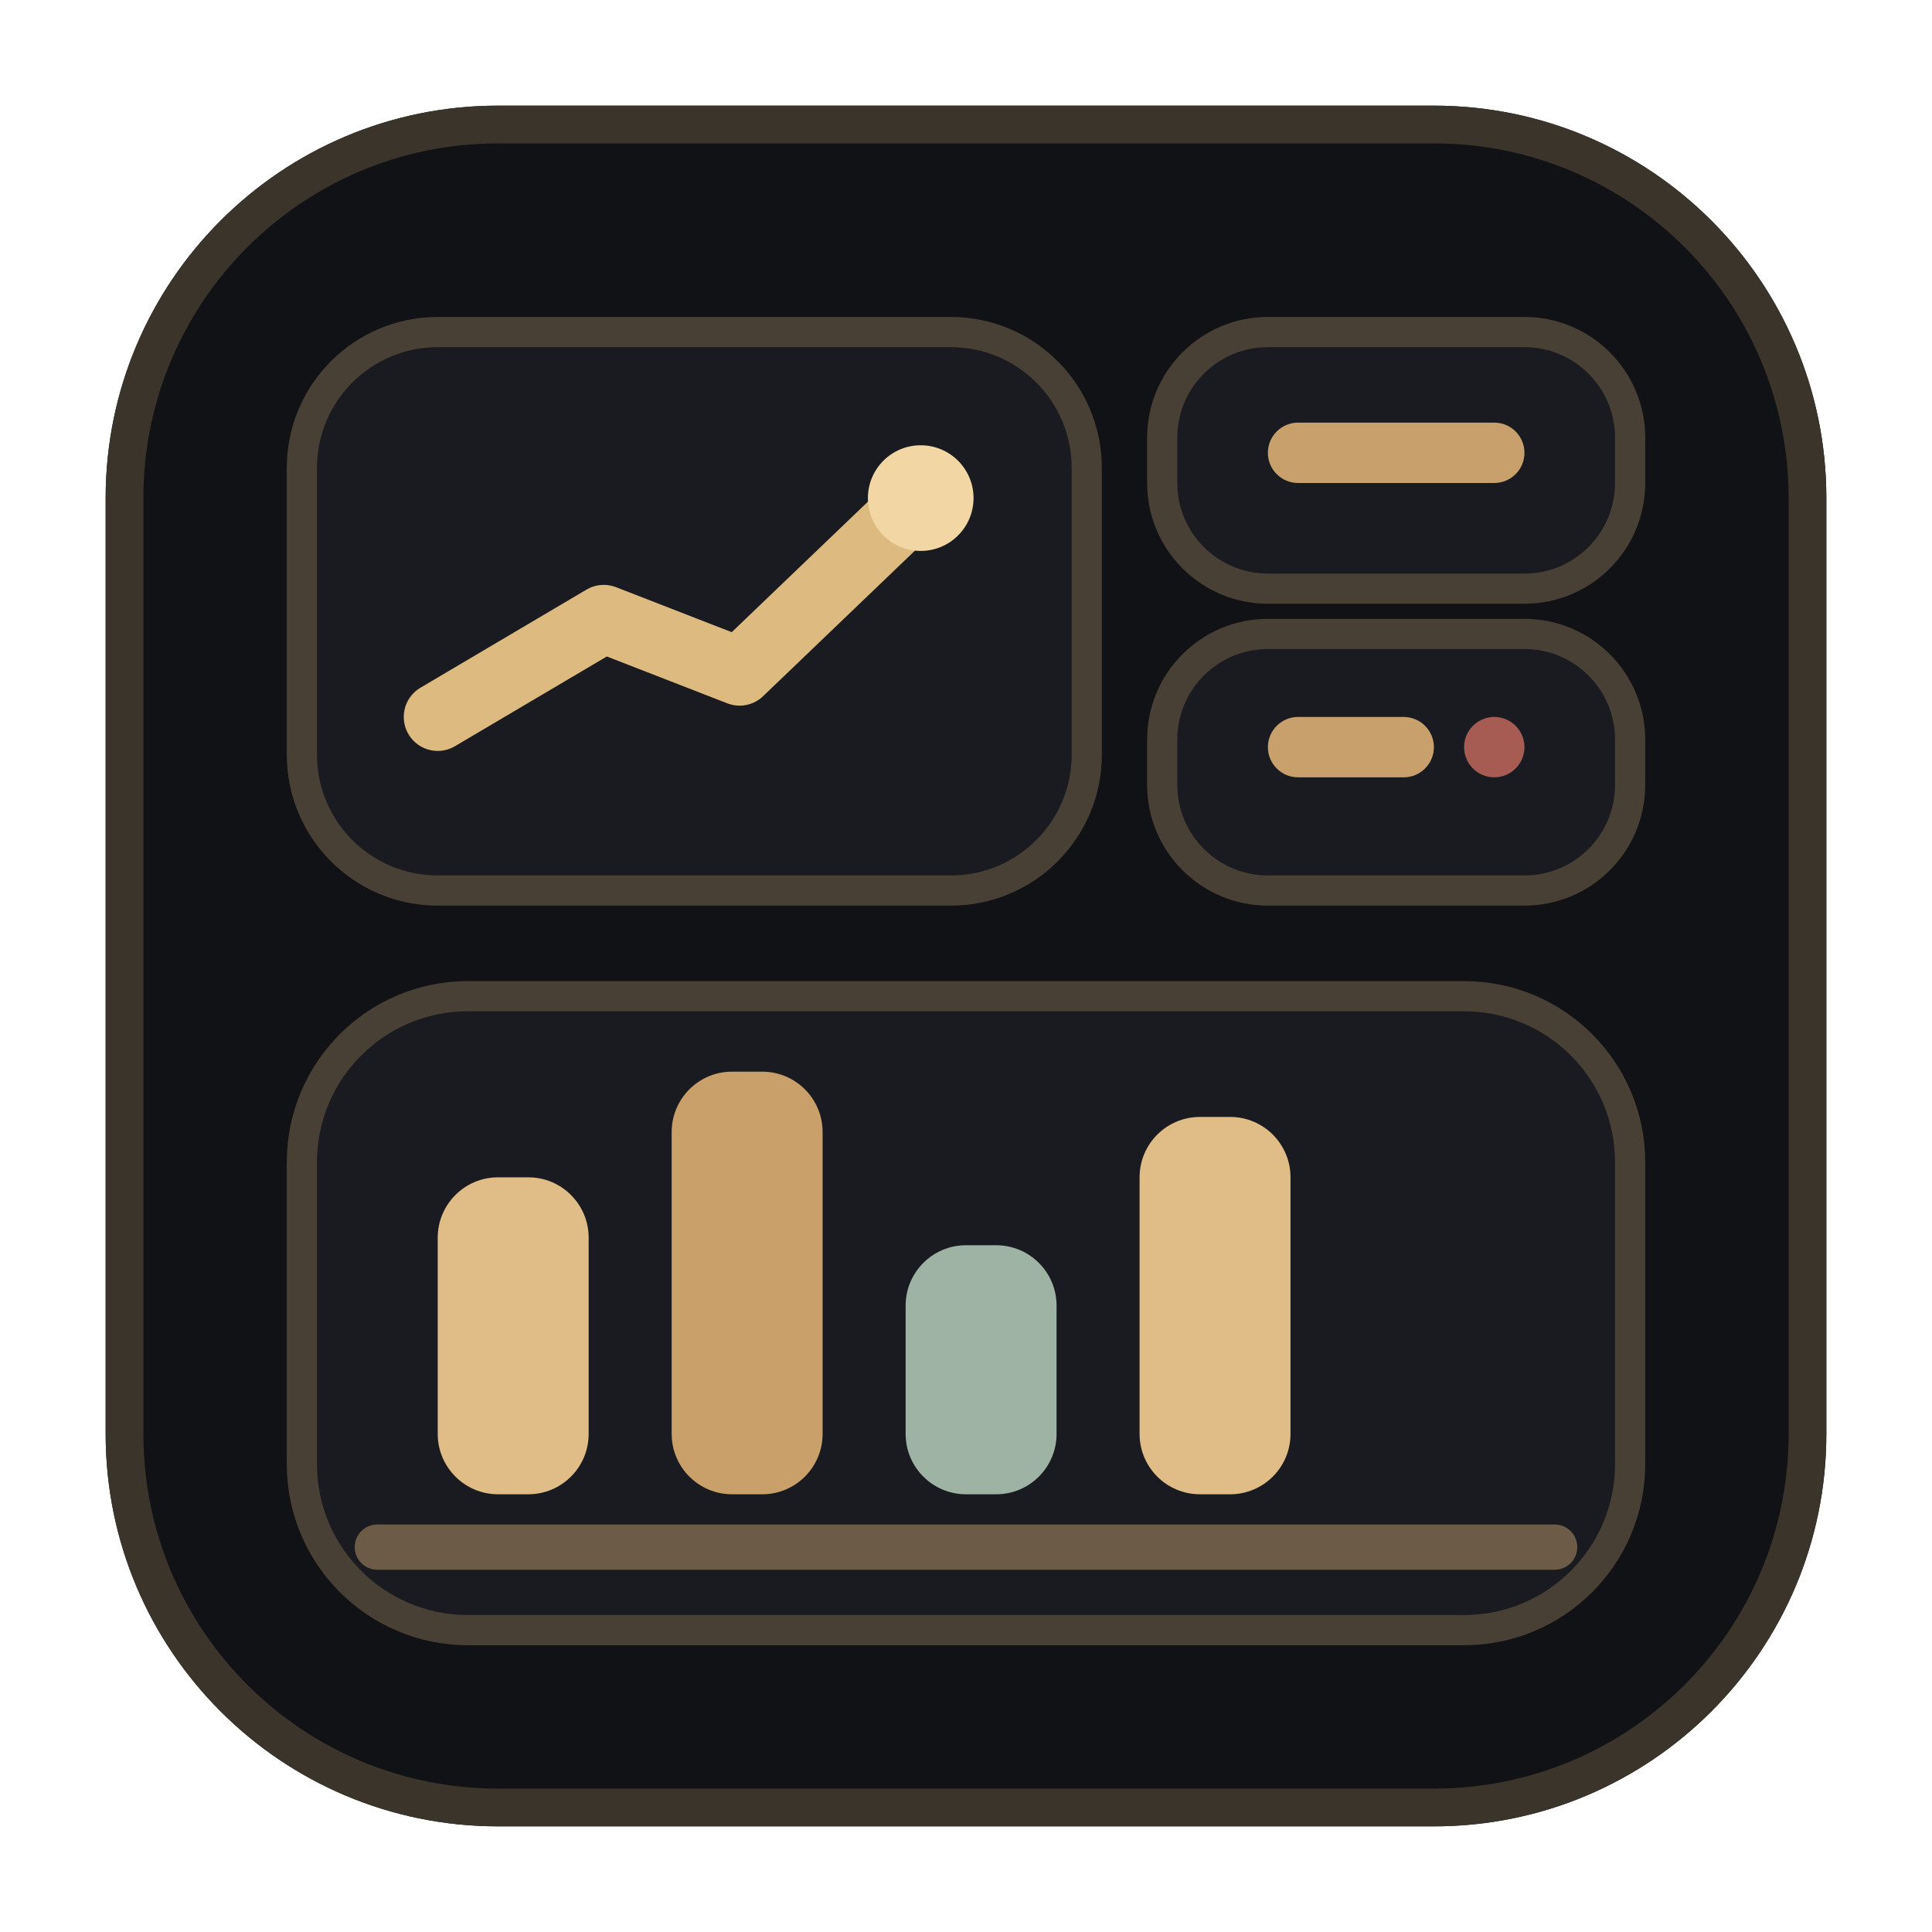
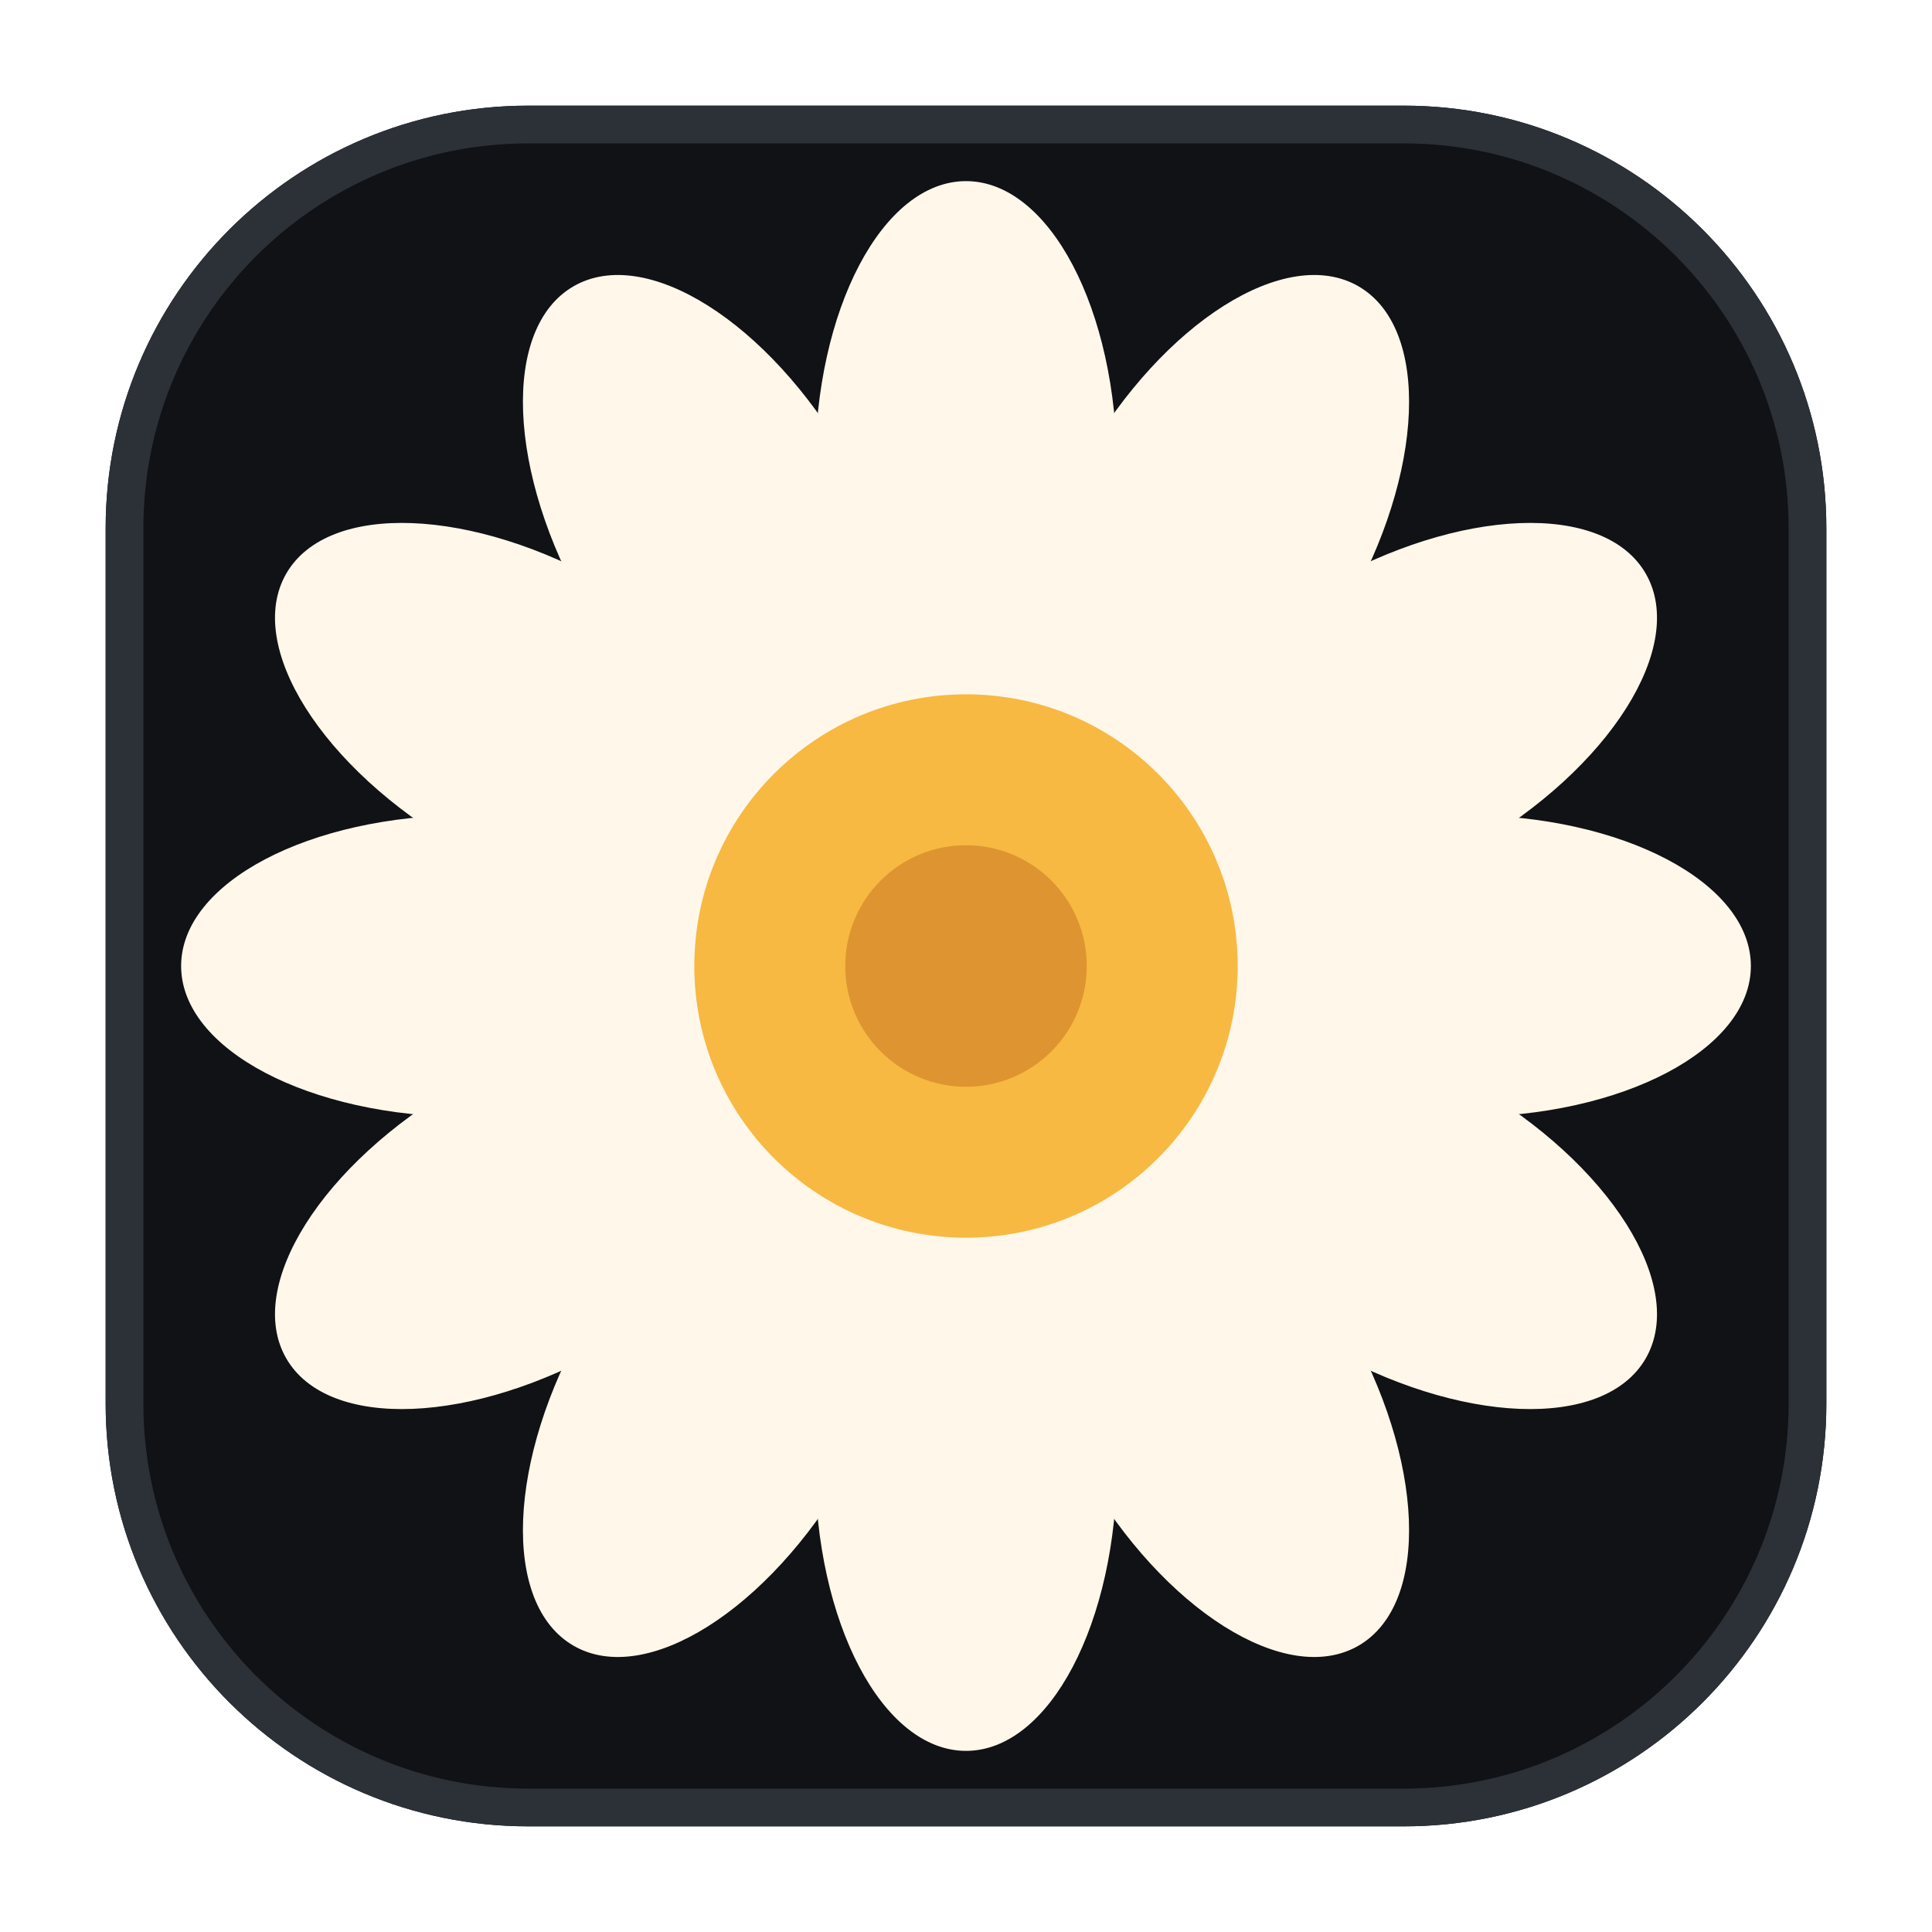
<svg xmlns="http://www.w3.org/2000/svg" width="256" height="256" viewBox="0 0 256 256" fill="none">
-   <rect x="14" y="14" width="228" height="228" rx="52" fill="#111215" />
-   <rect x="16.5" y="16.5" width="223" height="223" rx="49.5" stroke="#3B342B" stroke-width="5" />
-   <rect x="40" y="44" width="104" height="74" rx="18" fill="#191B20" stroke="#484035" stroke-width="4" />
-   <rect x="154" y="44" width="62" height="34" rx="14" fill="#191B20" stroke="#484035" stroke-width="4" />
-   <rect x="154" y="84" width="62" height="34" rx="14" fill="#191B20" stroke="#484035" stroke-width="4" />
-   <rect x="40" y="132" width="176" height="84" rx="22" fill="#191B20" stroke="#484035" stroke-width="4" />
-   <path d="M58 95L80 82L98 89L122 66" stroke="#DDBA80" stroke-width="9" stroke-linecap="round" stroke-linejoin="round" />
-   <circle cx="122" cy="66" r="7" fill="#F2D7A4" />
-   <rect x="168" y="56" width="34" height="8" rx="4" fill="#C7A06B" />
-   <rect x="168" y="95" width="22" height="8" rx="4" fill="#C7A06B" />
-   <rect x="194" y="95" width="8" height="8" rx="4" fill="#A65C52" />
-   <rect x="58" y="156" width="20" height="42" rx="8" fill="#E0BC87" />
-   <rect x="89" y="142" width="20" height="56" rx="8" fill="#C9A06A" />
-   <rect x="120" y="165" width="20" height="33" rx="8" fill="#9FB3A4" />
-   <rect x="151" y="148" width="20" height="50" rx="8" fill="#E0BC87" />
-   <path d="M50 205H206" stroke="#6C5B46" stroke-width="6" stroke-linecap="round" />
+   <rect x="14" y="14" width="228" height="228" rx="56" fill="#101215" />
+   <rect x="16.5" y="16.5" width="223" height="223" rx="53.5" stroke="#2C3138" stroke-width="5" />
+   <g fill="#FFF7EA">
+     <ellipse cx="128" cy="62" rx="20" ry="38" />
+     <ellipse cx="128" cy="62" rx="20" ry="38" transform="rotate(30 128 128)" />
+     <ellipse cx="128" cy="62" rx="20" ry="38" transform="rotate(60 128 128)" />
+     <ellipse cx="128" cy="62" rx="20" ry="38" transform="rotate(90 128 128)" />
+     <ellipse cx="128" cy="62" rx="20" ry="38" transform="rotate(120 128 128)" />
+     <ellipse cx="128" cy="62" rx="20" ry="38" transform="rotate(150 128 128)" />
+     <ellipse cx="128" cy="62" rx="20" ry="38" transform="rotate(180 128 128)" />
+     <ellipse cx="128" cy="62" rx="20" ry="38" transform="rotate(210 128 128)" />
+     <ellipse cx="128" cy="62" rx="20" ry="38" transform="rotate(240 128 128)" />
+     <ellipse cx="128" cy="62" rx="20" ry="38" transform="rotate(270 128 128)" />
+     <ellipse cx="128" cy="62" rx="20" ry="38" transform="rotate(300 128 128)" />
+     <ellipse cx="128" cy="62" rx="20" ry="38" transform="rotate(330 128 128)" />
+   </g>
+   <circle cx="128" cy="128" r="36" fill="#F7B941" />
+   <circle cx="128" cy="128" r="16" fill="#DE9430" />
</svg>
